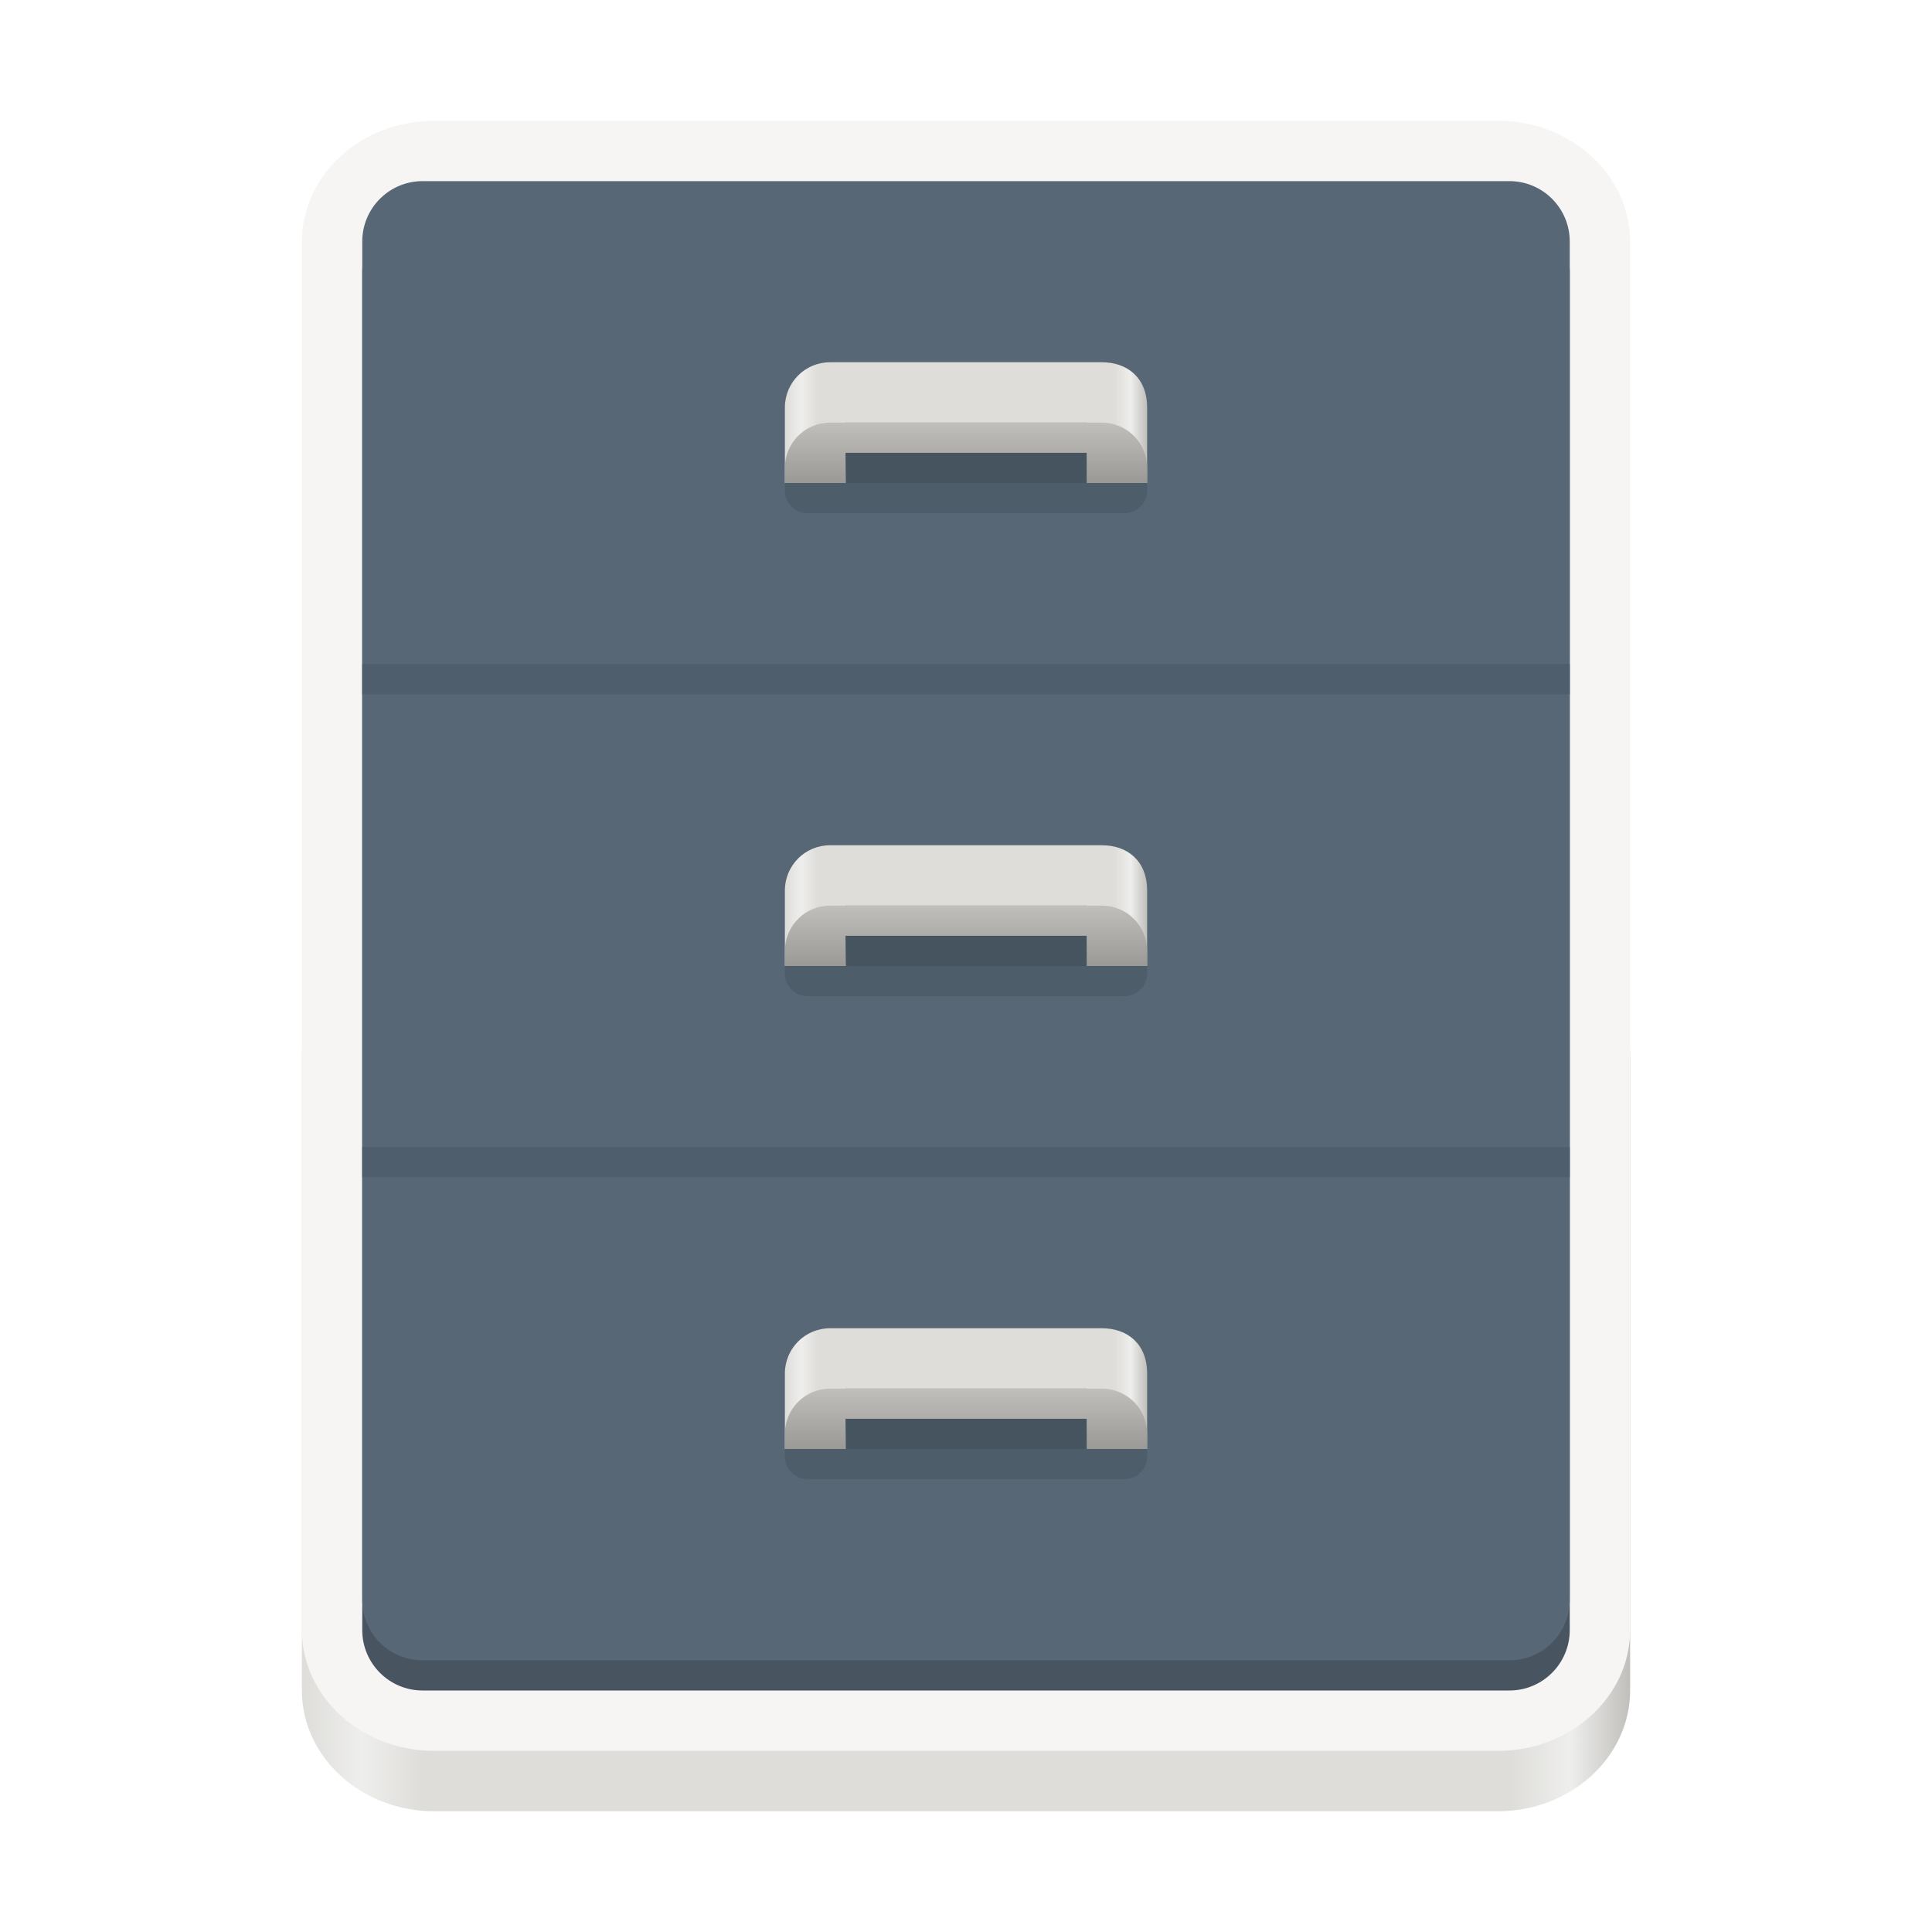
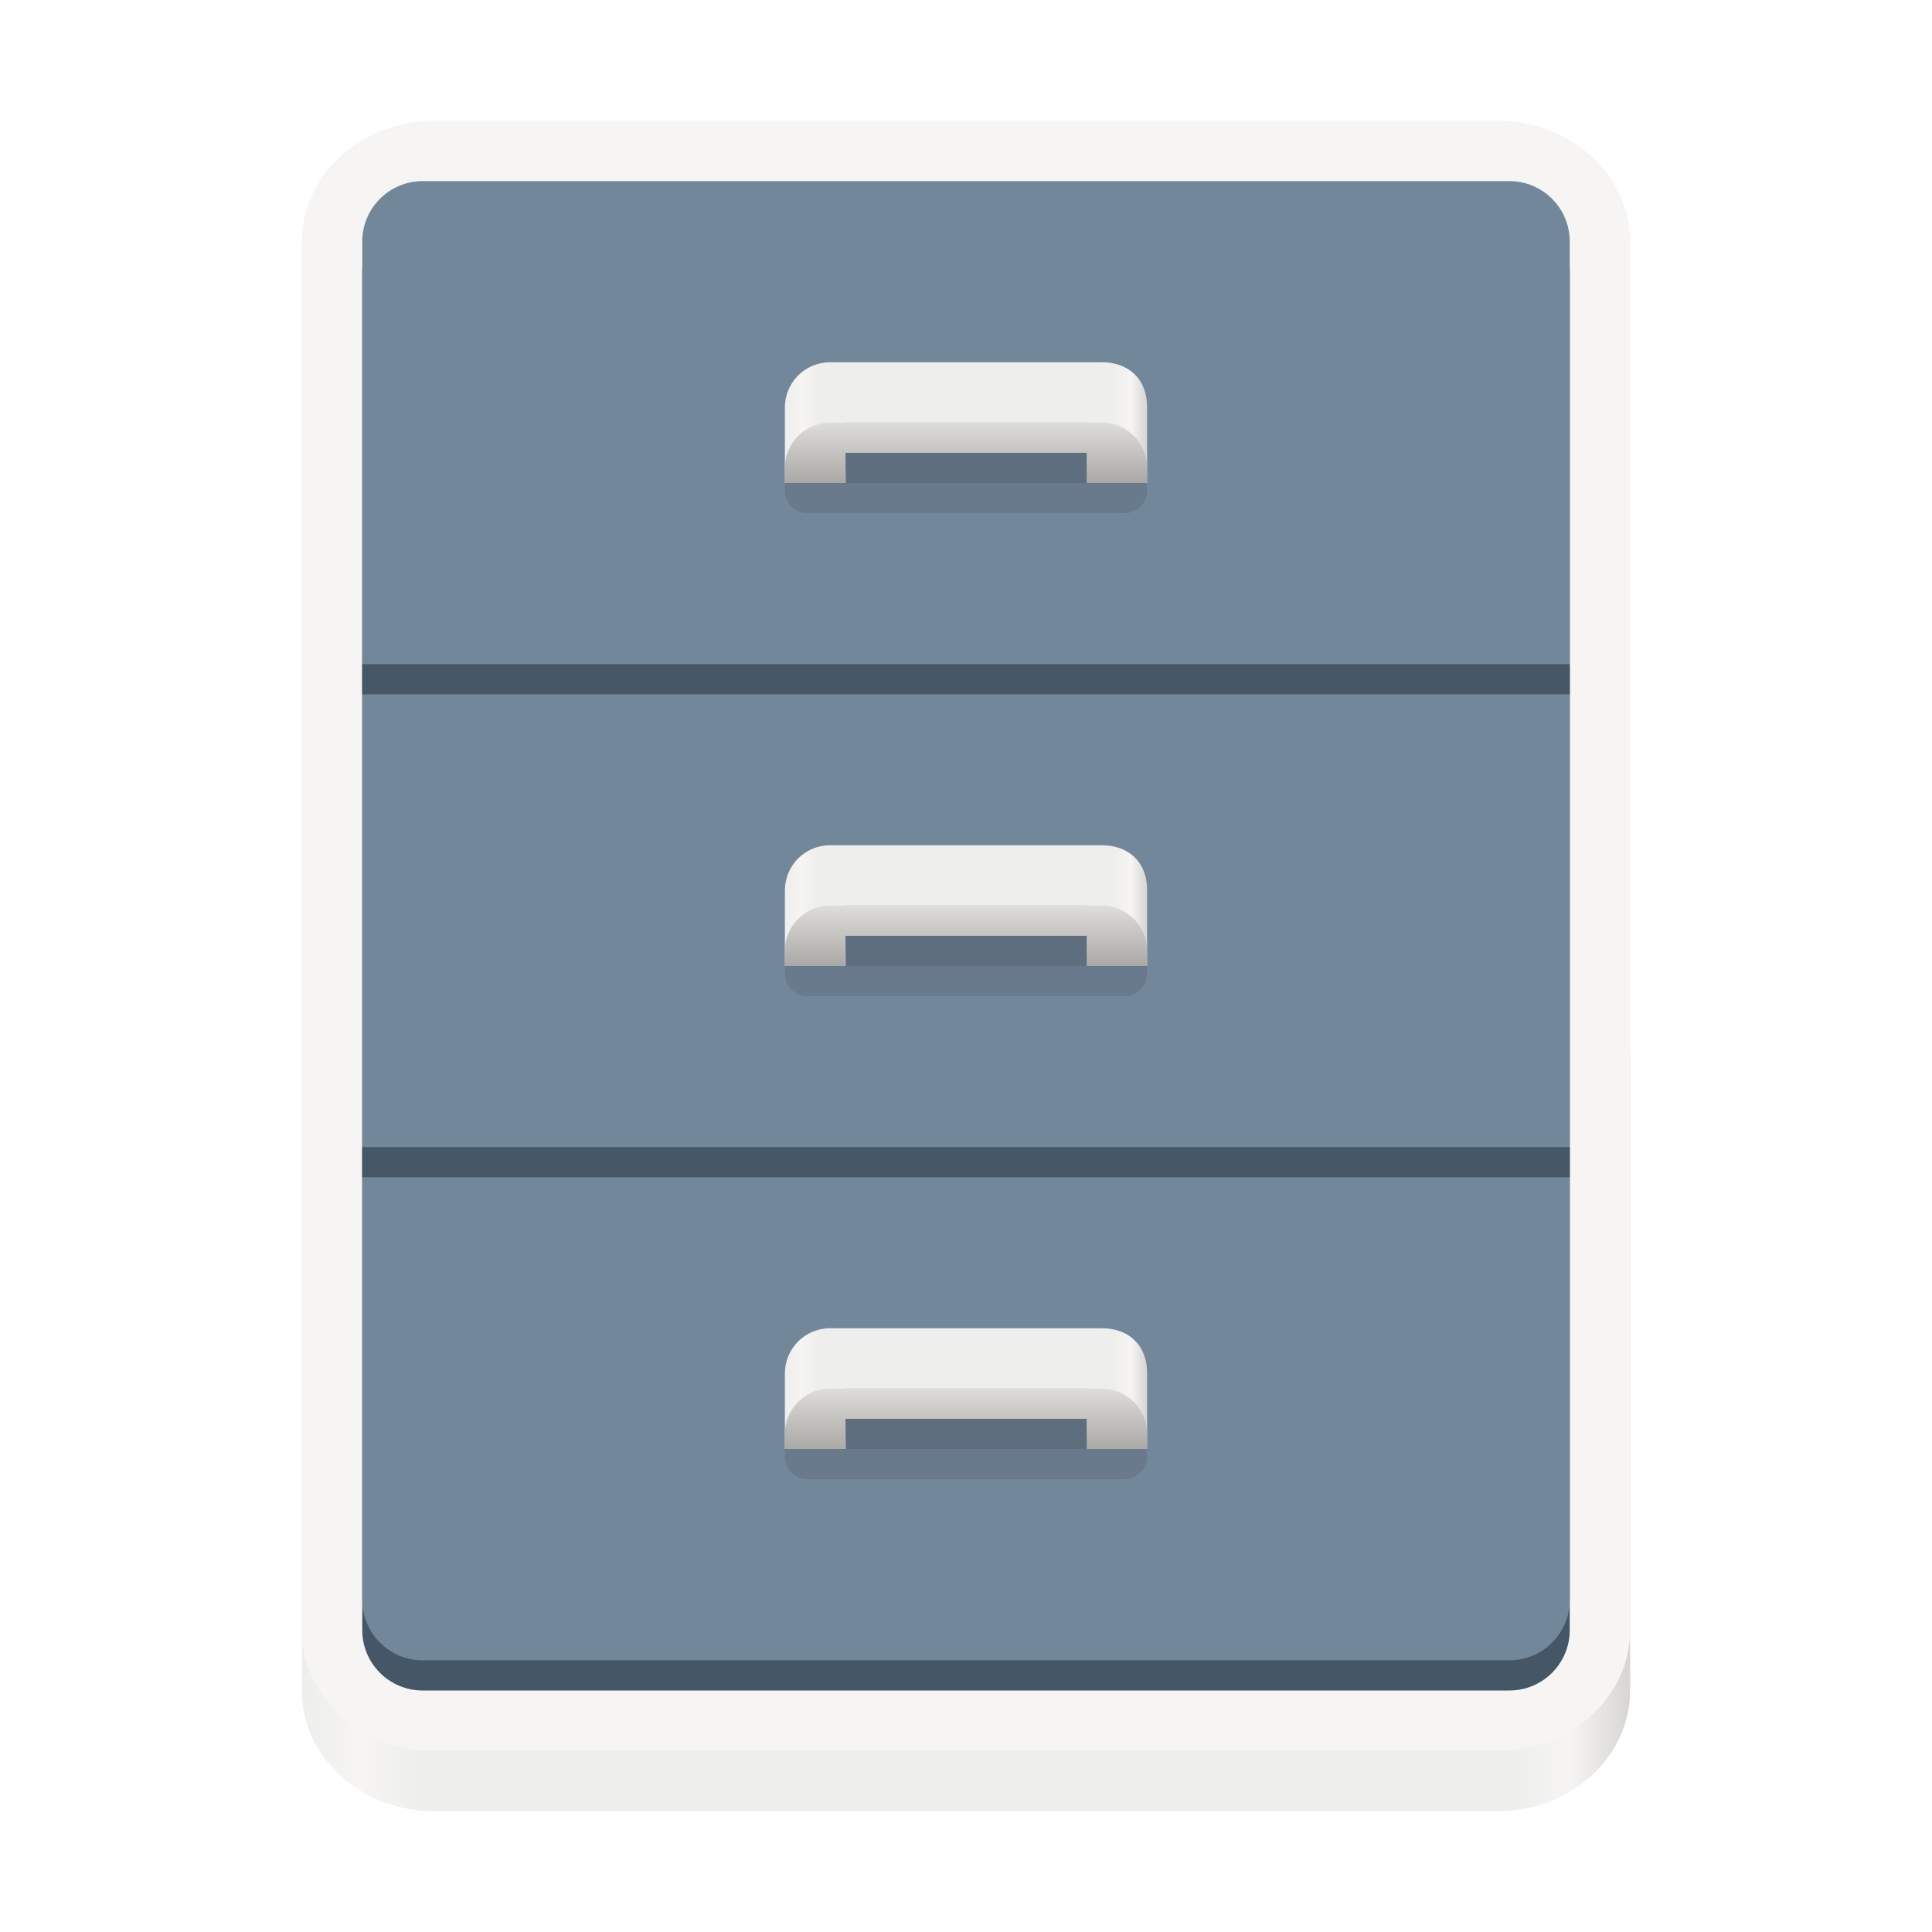
<svg xmlns="http://www.w3.org/2000/svg" xmlns:xlink="http://www.w3.org/1999/xlink" viewBox="0 0 128 128" style="display:inline;enable-background:new" version="1.0" id="svg11300" height="128" width="128">
  <defs id="defs3">
    <linearGradient id="linearGradient1245">
-       <stop id="stop1241" offset="0" style="stop-color:#9a9996;stop-opacity:1" />
-       <stop id="stop1243" offset="1" style="stop-color:#c0bfbc;stop-opacity:1" />
+       <stop id="stop1241" offset="0" style="stop-color:#aaa9a6;stop-opacity:1" />
+       <stop id="stop1243" offset="1" style="stop-color:#deddda;stop-opacity:1" />
    </linearGradient>
    <linearGradient id="linearGradient1697">
-       <stop style="stop-color:#deddda;stop-opacity:1" offset="0" id="stop1685" />
-       <stop id="stop1687" offset="0.045" style="stop-color:#eeeeec;stop-opacity:1" />
-       <stop style="stop-color:#deddda;stop-opacity:1" offset="0.091" id="stop1689" />
-       <stop id="stop1691" offset="0.909" style="stop-color:#deddda;stop-opacity:1" />
-       <stop style="stop-color:#eeeeec;stop-opacity:1" offset="0.955" id="stop1693" />
-       <stop style="stop-color:#c0bfbc;stop-opacity:1" offset="1" id="stop1695" />
+       <stop style="stop-color:#eeeeec;stop-opacity:1" offset="0" id="stop1685" />
+       <stop id="stop1687" offset="0.045" style="stop-color:#f6f5f4;stop-opacity:1" />
+       <stop style="stop-color:#eeeeec;stop-opacity:1" offset="0.091" id="stop1689" />
+       <stop id="stop1691" offset="0.909" style="stop-color:#eeeeec;stop-opacity:1" />
+       <stop style="stop-color:#f6f5f4;stop-opacity:1" offset="0.955" id="stop1693" />
+       <stop style="stop-color:#d6d5d2;stop-opacity:1" offset="1" id="stop1695" />
    </linearGradient>
    <linearGradient gradientUnits="userSpaceOnUse" y2="238" x2="108" y1="238" x1="20" id="linearGradient1049" xlink:href="#linearGradient1697" />
    <linearGradient y2="238" x2="74" y1="238" x1="50" gradientTransform="translate(2,-22)" gradientUnits="userSpaceOnUse" id="linearGradient1185" xlink:href="#linearGradient1697" />
    <linearGradient y2="200" x2="65" y1="204" x1="65" gradientUnits="userSpaceOnUse" id="linearGradient1348" xlink:href="#linearGradient1245" />
  </defs>
  <g transform="translate(0,-172)" style="display:inline" id="layer1">
    <g style="display:inline" id="layer9">
      <g transform="matrix(0.25,0,0,-0.25,-6,217)" id="g15447-1" />
      <g id="g1207">
        <rect ry="8.018" rx="8.773" y="234" x="20" height="58" width="88" id="rect1041" style="opacity:1;vector-effect:none;fill:url(#linearGradient1049);fill-opacity:1;stroke:none;stroke-width:0.012px;stroke-linecap:butt;stroke-linejoin:miter;stroke-miterlimit:4;stroke-dasharray:none;stroke-dashoffset:0;stroke-opacity:1;marker:none;marker-start:none;marker-mid:none;marker-end:none;paint-order:normal" />
        <rect style="opacity:1;vector-effect:none;fill:#f6f5f4;fill-opacity:1;stroke:none;stroke-width:0.012px;stroke-linecap:butt;stroke-linejoin:miter;stroke-miterlimit:4;stroke-dasharray:none;stroke-dashoffset:0;stroke-opacity:1;marker:none;marker-start:none;marker-mid:none;marker-end:none;paint-order:normal" id="rect15435-6" width="88" height="108" x="20" y="180" rx="8.773" ry="8.018" />
-         <rect ry="4.002" rx="4" y="186" x="24" height="98" width="80" id="rect1167" style="display:inline;opacity:1;vector-effect:none;fill:#485561;fill-opacity:1;stroke:none;stroke-width:0.012px;stroke-linecap:butt;stroke-linejoin:miter;stroke-miterlimit:4;stroke-dasharray:none;stroke-dashoffset:0;stroke-opacity:1;marker:none;marker-start:none;marker-mid:none;marker-end:none;paint-order:normal;enable-background:new" />
-         <rect style="display:inline;opacity:1;vector-effect:none;fill:#576776;fill-opacity:1;stroke:none;stroke-width:0.012px;stroke-linecap:butt;stroke-linejoin:miter;stroke-miterlimit:4;stroke-dasharray:none;stroke-dashoffset:0;stroke-opacity:1;marker:none;marker-start:none;marker-mid:none;marker-end:none;paint-order:normal;enable-background:new" id="rect15441-8" width="80" height="98" x="24" y="184" rx="4" ry="4.002" />
-         <rect style="display:inline;opacity:1;vector-effect:none;fill:#4f5e6c;fill-opacity:1;stroke:none;stroke-width:0.012px;stroke-linecap:butt;stroke-linejoin:miter;stroke-miterlimit:4;stroke-dasharray:none;stroke-dashoffset:0;stroke-opacity:1;marker:none;marker-start:none;marker-mid:none;marker-end:none;paint-order:normal;enable-background:new" id="rect15443-6" width="80" height="2" x="24" y="216" rx="0" ry="0" />
-         <rect style="display:inline;opacity:1;vector-effect:none;fill:#4f5e6c;fill-opacity:1;stroke:none;stroke-width:0.012px;stroke-linecap:butt;stroke-linejoin:miter;stroke-miterlimit:4;stroke-dasharray:none;stroke-dashoffset:0;stroke-opacity:1;marker:none;marker-start:none;marker-mid:none;marker-end:none;paint-order:normal;enable-background:new" id="rect15461-2" width="80" height="2" x="24" y="248" rx="0" ry="0" />
+         <rect ry="4.002" rx="4" y="186" x="24" height="98" width="80" id="rect1167" style="display:inline;opacity:1;vector-effect:none;fill:#455667;fill-opacity:1;stroke:none;stroke-width:0.012px;stroke-linecap:butt;stroke-linejoin:miter;stroke-miterlimit:4;stroke-dasharray:none;stroke-dashoffset:0;stroke-opacity:1;marker:none;marker-start:none;marker-mid:none;marker-end:none;paint-order:normal;enable-background:new" />
+         <rect style="display:inline;opacity:1;vector-effect:none;fill:#73879b;fill-opacity:1;stroke:none;stroke-width:0.012px;stroke-linecap:butt;stroke-linejoin:miter;stroke-miterlimit:4;stroke-dasharray:none;stroke-dashoffset:0;stroke-opacity:1;marker:none;marker-start:none;marker-mid:none;marker-end:none;paint-order:normal;enable-background:new" id="rect15441-8" width="80" height="98" x="24" y="184" rx="4" ry="4.002" />
+         <rect style="display:inline;opacity:1;vector-effect:none;fill:#465868;fill-opacity:1;stroke:none;stroke-width:0.012px;stroke-linecap:butt;stroke-linejoin:miter;stroke-miterlimit:4;stroke-dasharray:none;stroke-dashoffset:0;stroke-opacity:1;marker:none;marker-start:none;marker-mid:none;marker-end:none;paint-order:normal;enable-background:new" id="rect15443-6" width="80" height="2" x="24" y="216" rx="0" ry="0" />
+         <rect style="display:inline;opacity:1;vector-effect:none;fill:#465868;fill-opacity:1;stroke:none;stroke-width:0.012px;stroke-linecap:butt;stroke-linejoin:miter;stroke-miterlimit:4;stroke-dasharray:none;stroke-dashoffset:0;stroke-opacity:1;marker:none;marker-start:none;marker-mid:none;marker-end:none;paint-order:normal;enable-background:new" id="rect15461-2" width="80" height="2" x="24" y="248" rx="0" ry="0" />
        <g id="g1088">
          <path id="path26035" d="m 55,196 h 18 c 1.662,0 3,1 3,3 v 5 H 72.031 L 72,200 H 56 l 0.031,4 H 52 v -5 c 0,-1.662 1.338,-3 3,-3 z" style="opacity:1;vector-effect:none;fill:url(#linearGradient1185);fill-opacity:1;stroke:none;stroke-width:0.012px;stroke-linecap:butt;stroke-linejoin:miter;stroke-miterlimit:4;stroke-dasharray:none;stroke-dashoffset:0;stroke-opacity:1;marker:none;marker-start:none;marker-mid:none;marker-end:none;paint-order:normal" />
          <rect style="opacity:0.1;fill:#000000;fill-opacity:1;stroke:none;stroke-width:4;stroke-linecap:butt;stroke-linejoin:miter;stroke-miterlimit:4;stroke-dasharray:none;stroke-dashoffset:0;stroke-opacity:1" id="rect1059" width="24" height="4" x="52" y="202" ry="1.5" />
          <path style="opacity:1;fill:url(#linearGradient1348);fill-opacity:1;stroke:none;stroke-width:4;stroke-linecap:butt;stroke-linejoin:miter;stroke-miterlimit:4;stroke-dasharray:none;stroke-dashoffset:0;stroke-opacity:1" d="m 55,200 c -1.662,0 -3,1.338 -3,3 v 1 h 4 v -2 h 16 v 2 h 4 v -1 c 0,-1.662 -1.338,-3 -3,-3 z" id="rect1061" />
          <rect y="202" x="56" height="2" width="16" id="rect1189" style="opacity:0.1;fill:#000000;fill-opacity:1;stroke:none;stroke-width:4;stroke-linecap:butt;stroke-linejoin:miter;stroke-miterlimit:4;stroke-dasharray:none;stroke-dashoffset:0;stroke-opacity:1" />
        </g>
        <use x="0" y="0" xlink:href="#g1088" id="use1090" transform="translate(0,32)" width="100%" height="100%" />
        <use height="100%" width="100%" transform="translate(0,64)" id="use1092" xlink:href="#g1088" y="0" x="0" />
      </g>
    </g>
  </g>
</svg>
